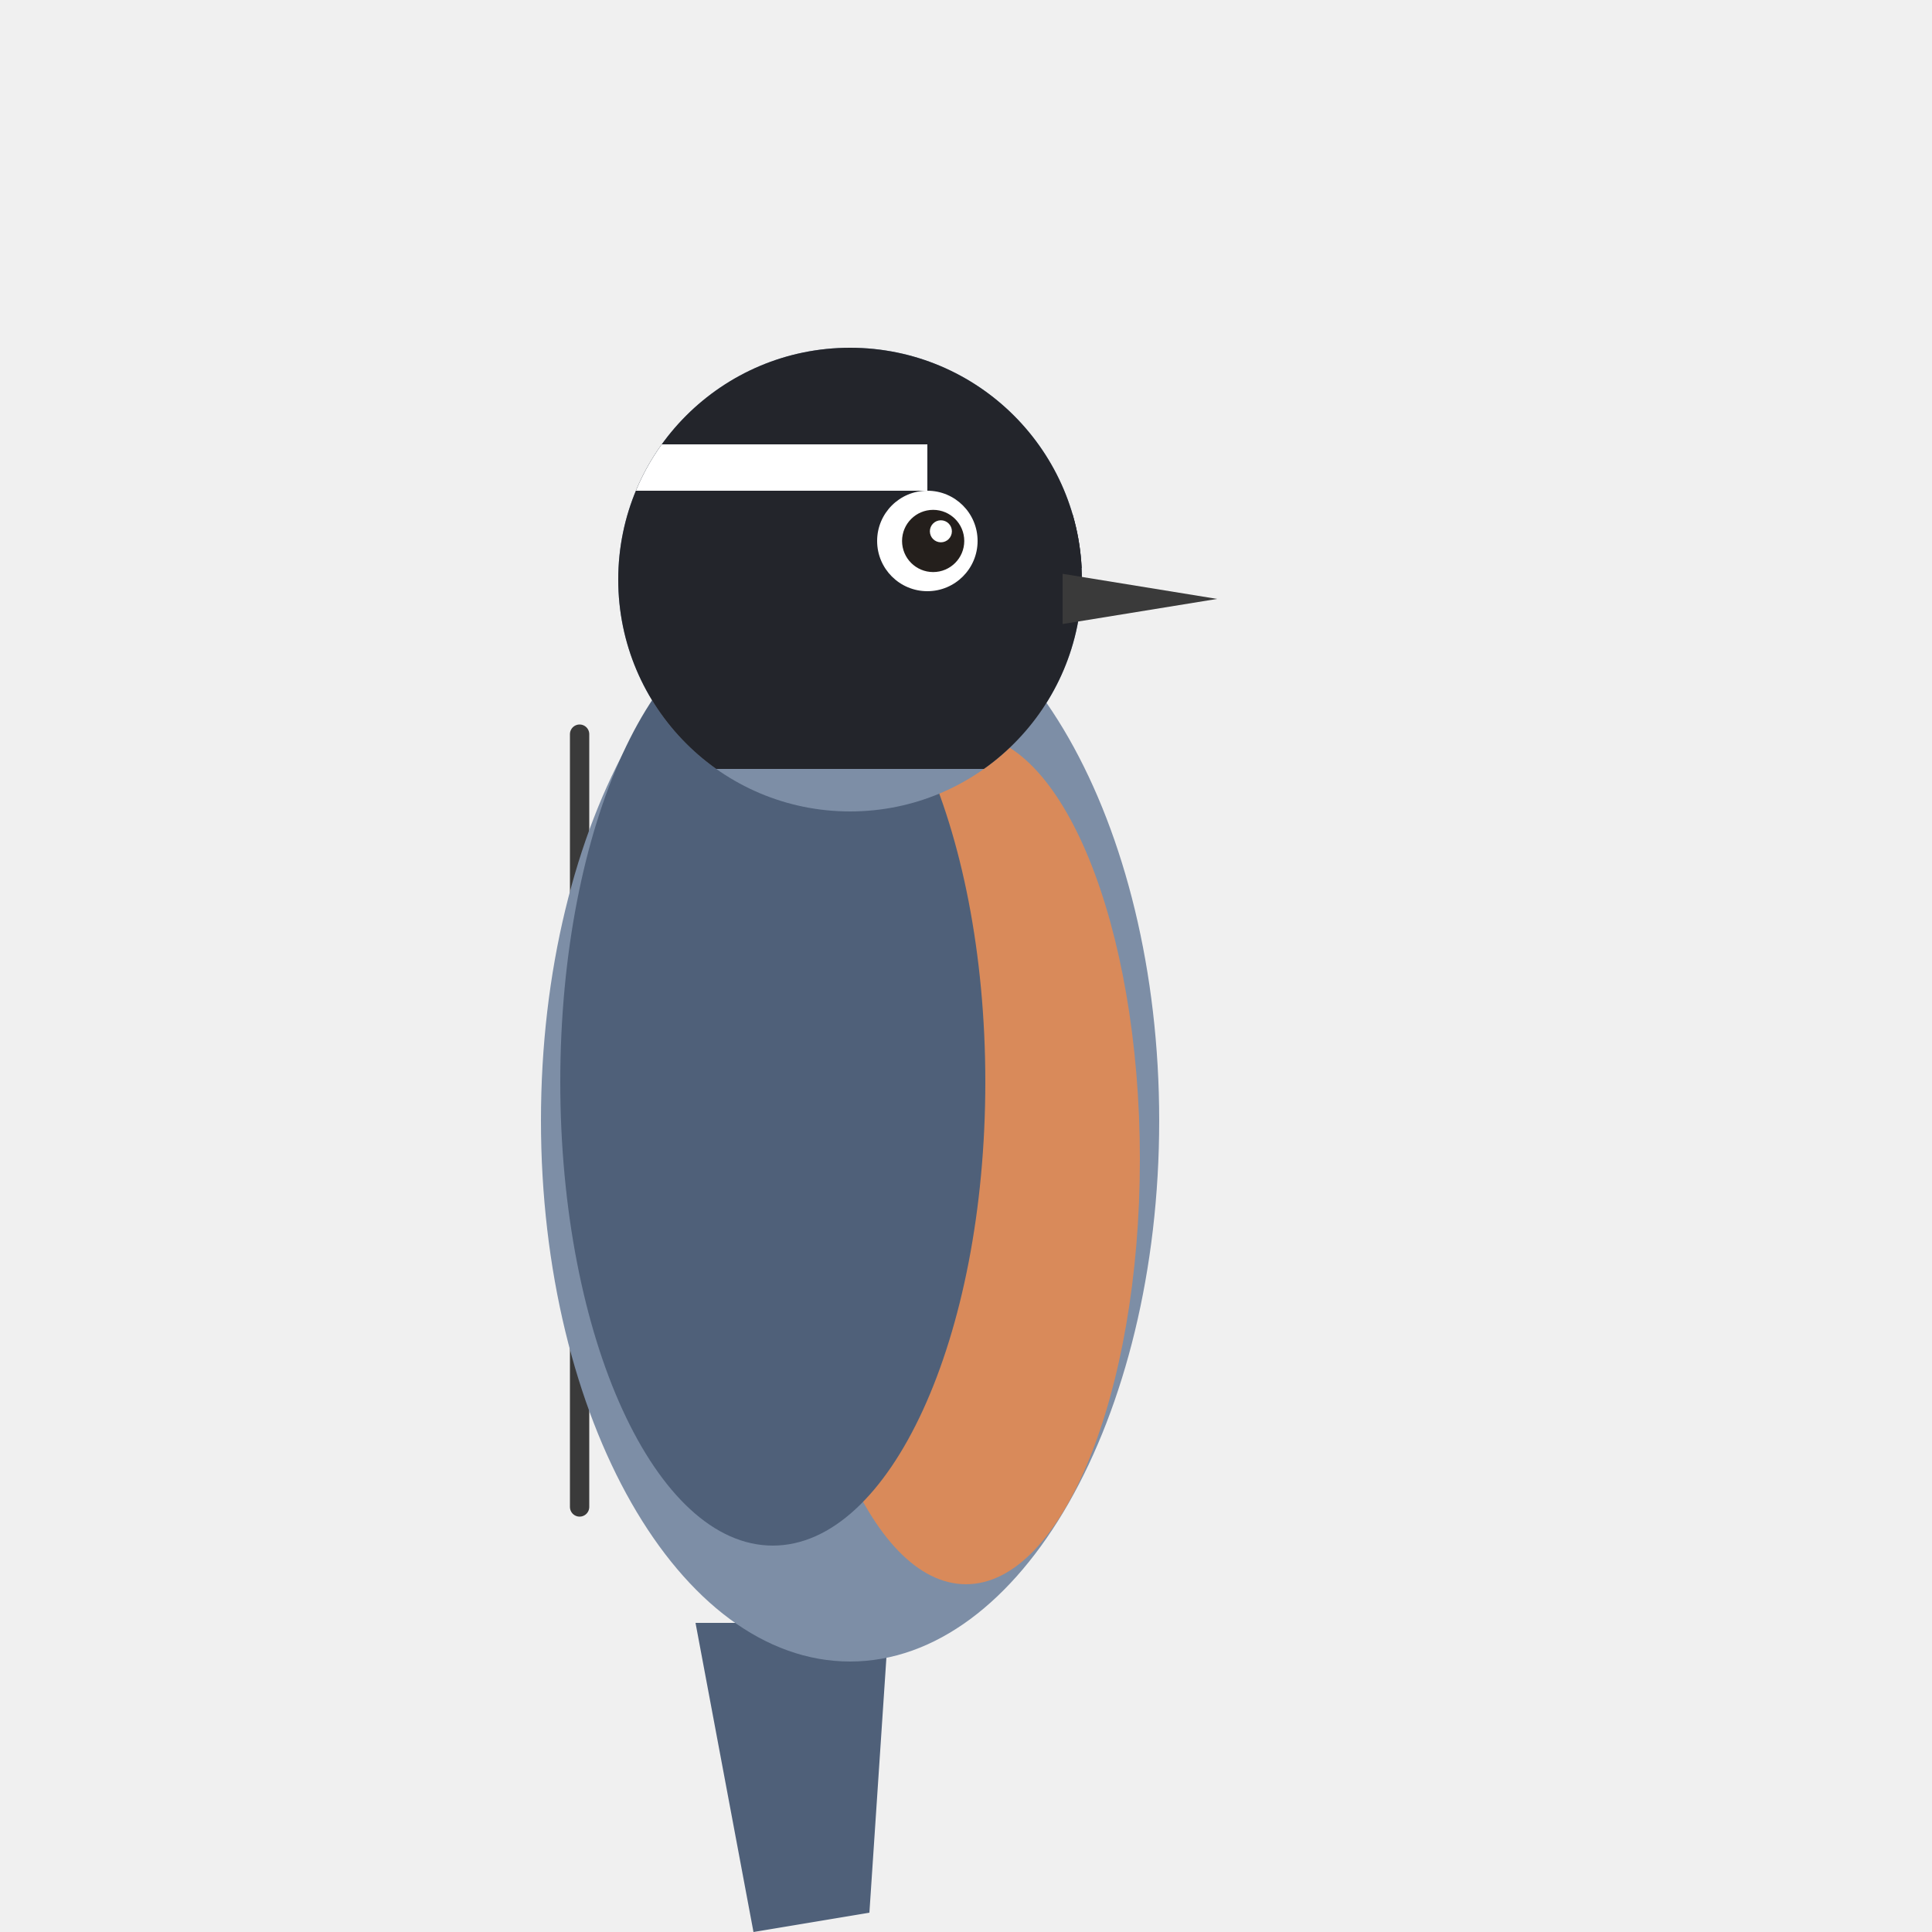
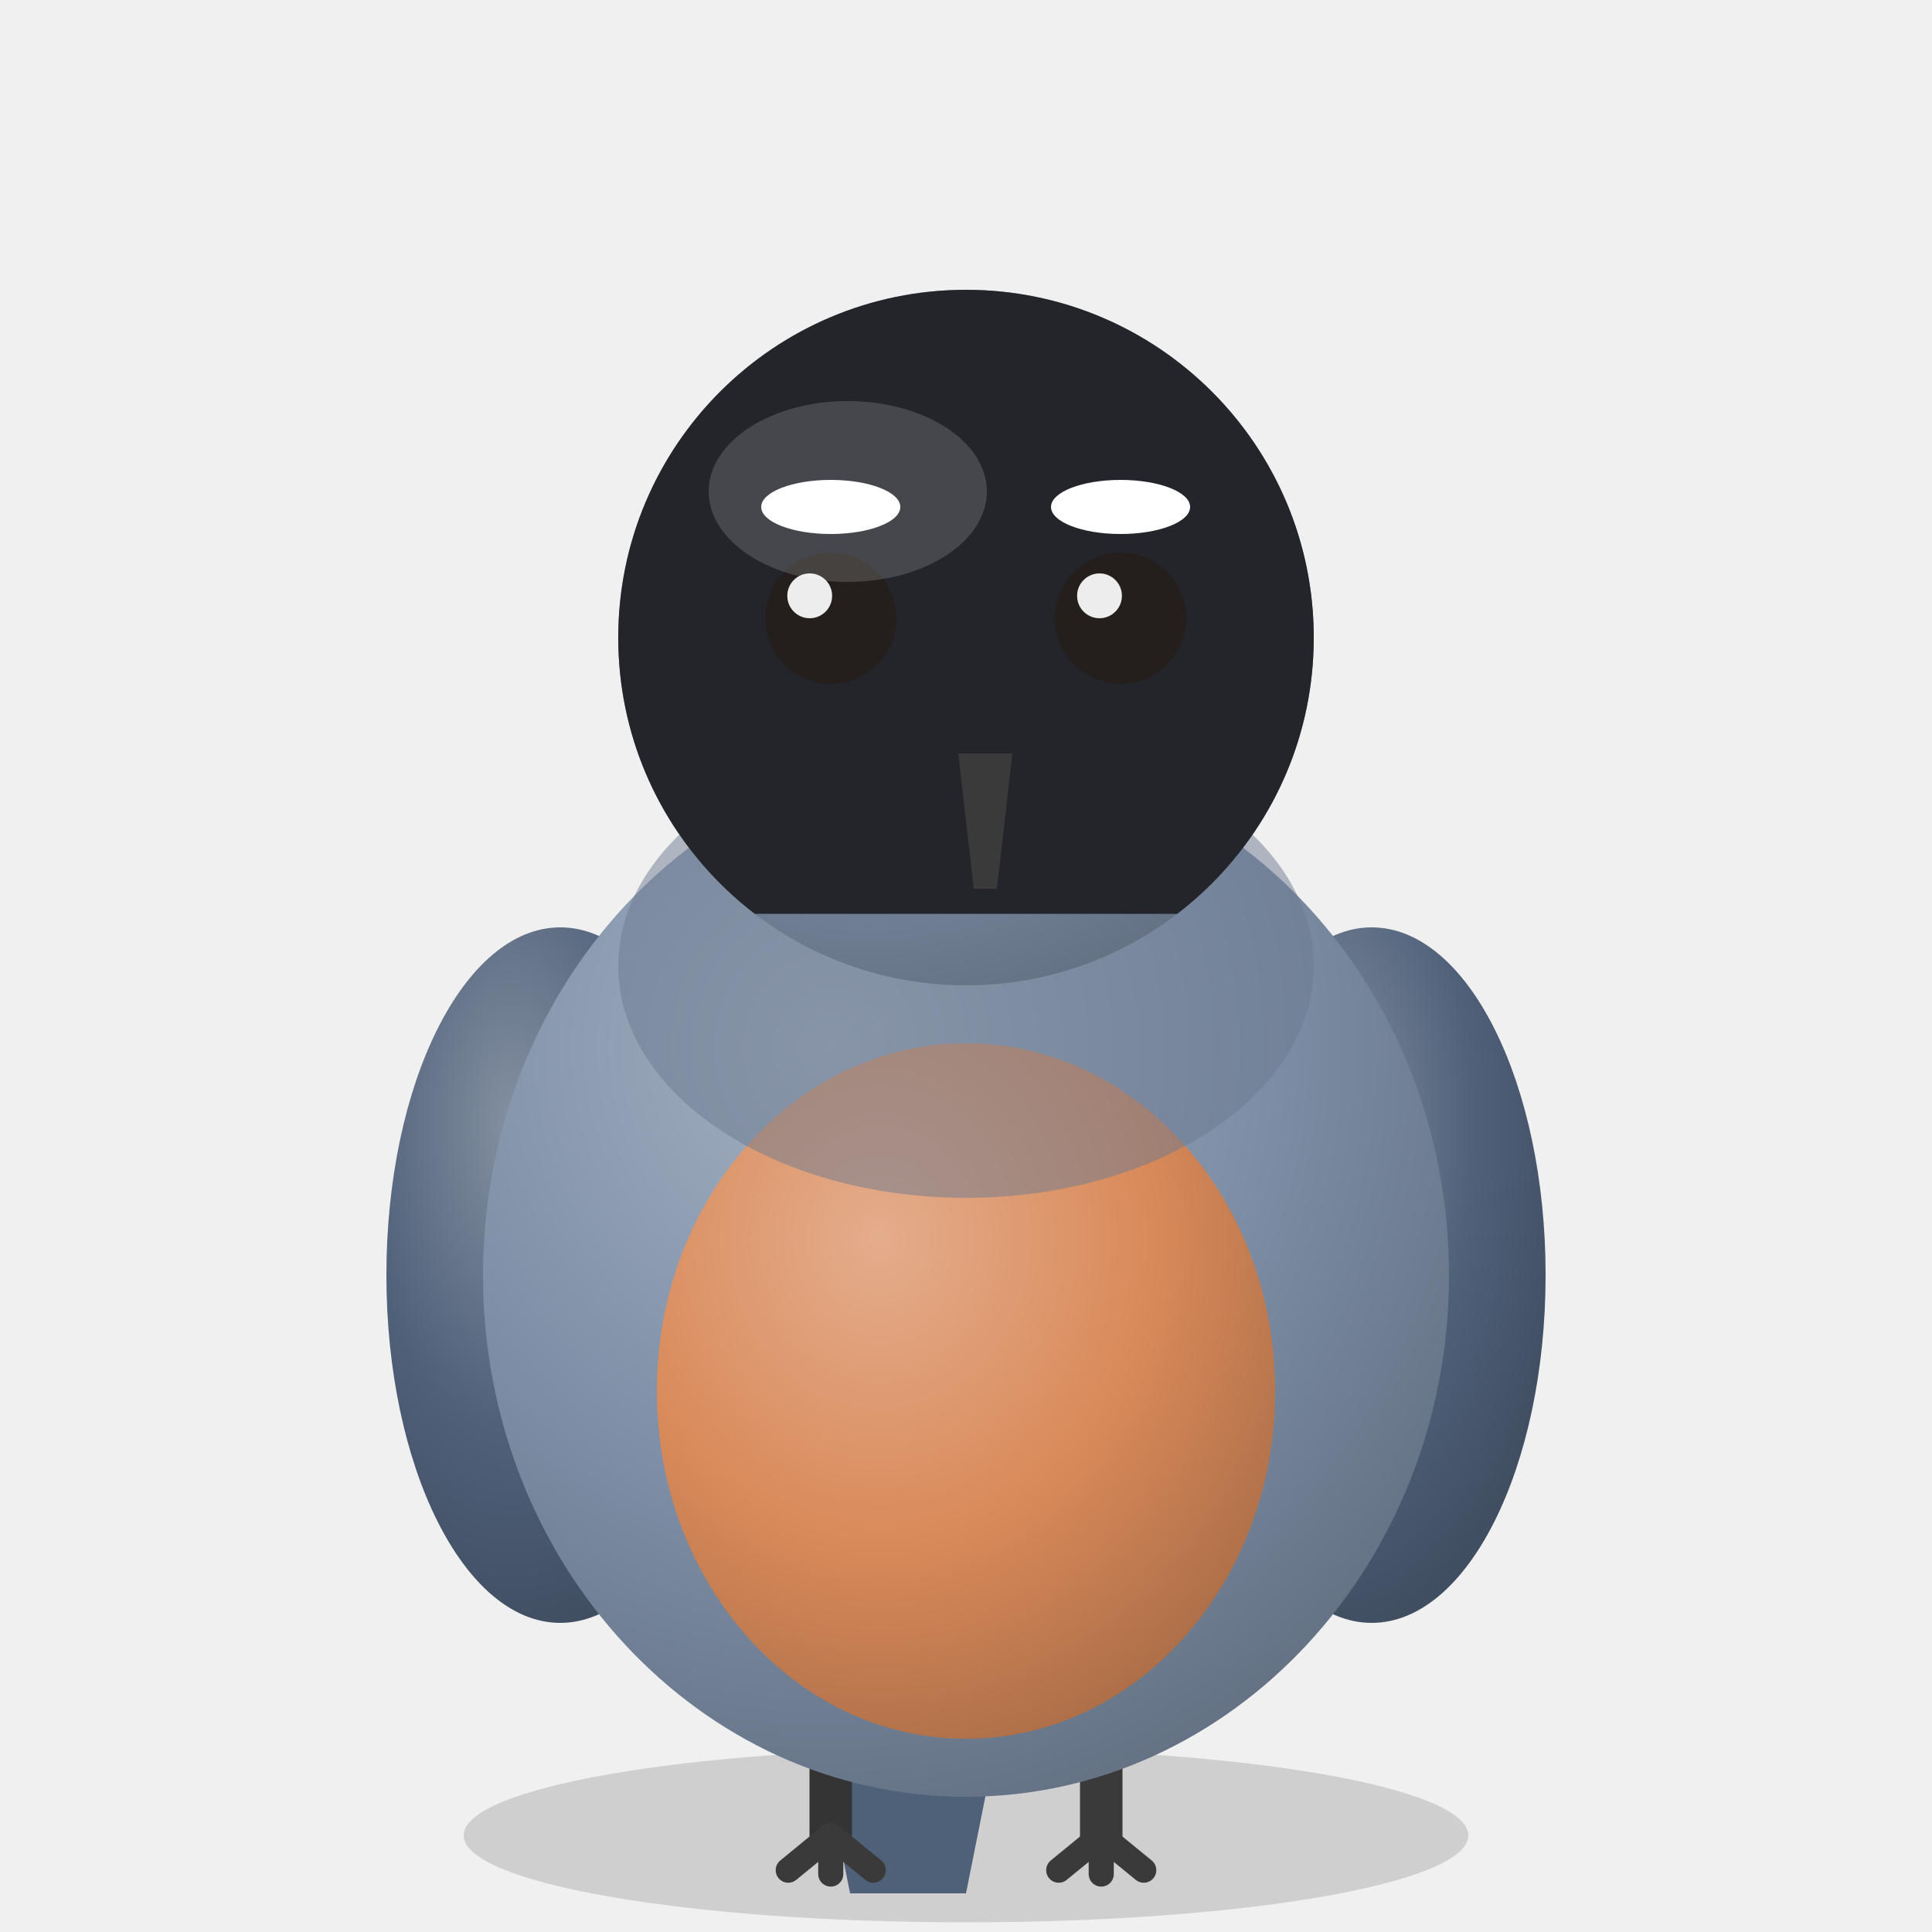
<svg xmlns="http://www.w3.org/2000/svg" width="512" height="512" viewBox="0 0 100 100" role="img" aria-label="Red-breasted Nuthatch">
  <defs>
+     <radialGradient id="bgredbreastednuthatch" cx="36%" cy="28%" r="80%">
+       <stop offset="0%" stop-color="#a4b0c1" />
+       <stop offset="55%" stop-color="#7d8ea6" />
+       <stop offset="100%" stop-color="#626f81" />
+     </radialGradient>
+     <radialGradient id="hdredbreastednuthatch" cx="36%" cy="28%" r="80%">
+       <stop offset="0%" stop-color="#a4b0c1" />
+       <stop offset="55%" stop-color="#7d8ea6" />
+       <stop offset="100%" stop-color="#626f81" />
+     </radialGradient>
+     <radialGradient id="blredbreastednuthatch" cx="36%" cy="28%" r="80%">
+       <stop offset="0%" stop-color="#e4ad8c" />
+       <stop offset="55%" stop-color="#d98a5a" />
+       <stop offset="100%" stop-color="#a96c46" />
+     </radialGradient>
+     <radialGradient id="wgredbreastednuthatch" cx="36%" cy="28%" r="80%">
+       <stop offset="0%" stop-color="#8490a1" />
+       <stop offset="55%" stop-color="#4f6079" />
+       <stop offset="100%" stop-color="#3e4b5e" />
+     </radialGradient>
    <clipPath id="hredbreastednuthatch">
-       <circle cx="44" cy="30" r="12" />
+       <circle cx="50" cy="33" r="18" />
    </clipPath>
    <clipPath id="bredbreastednuthatch">
-       <ellipse cx="44" cy="58" rx="16" ry="28" />
-       <ellipse cx="50" cy="56" rx="14" ry="16" />
+       <ellipse cx="50" cy="66" rx="25" ry="27" />
    </clipPath>
    <clipPath id="wredbreastednuthatch">
-       <ellipse cx="40" cy="56" rx="11" ry="24" />
+       <ellipse cx="29" cy="66" rx="9" ry="18" />
+       <ellipse cx="71" cy="66" rx="9" ry="18" />
    </clipPath>
  </defs>
-   <path d="M36 84 L39 100 L45 99 L46 84 Z" fill="#4f6079" />
-   <line x1="30" y1="38" x2="30" y2="78" stroke="#3a3a3a" stroke-width="1" stroke-linecap="round" />
-   <line x1="30" y1="50" x2="36" y2="46" stroke="#3a3a3a" stroke-width="1.4" stroke-linecap="round" />
-   <ellipse cx="44" cy="58" rx="16" ry="28" fill="#7d8ea6" />
-   <ellipse cx="50" cy="60" rx="9" ry="22" fill="#d98a5a" />
-   <ellipse cx="40" cy="56" rx="11" ry="24" fill="#4f6079" />
-   <circle cx="44" cy="30" r="12" fill="#7d8ea6" />
-   <ellipse cx="47" cy="31" rx="7" ry="6" fill="#ffffff" clip-path="url(#hredbreastednuthatch)" />
-   <rect x="31" y="17" width="26" height="22.8" fill="#23252b" clip-path="url(#hredbreastednuthatch)" />
-   <rect x="32" y="23" width="16" height="2.4" fill="#ffffff" clip-path="url(#hredbreastednuthatch)" />
-   <rect x="42" y="26.6" width="18" height="2.8" fill="#23252b" clip-path="url(#hredbreastednuthatch)" />
-   <path d="M55 29.7 L63 31 L55 32.3 Z" fill="#3a3a3a" />
+   <ellipse cx="50" cy="95" rx="26" ry="4.5" fill="#000" opacity="0.14" />
+   <path d="M42 88 L52 88 L50 98 L44 98 Z" fill="#4f6079" />
+   <line x1="43" y1="86" x2="43" y2="95" stroke="#343434" stroke-width="2.2" stroke-linecap="round" />
+   <line x1="57" y1="86" x2="57" y2="95" stroke="#3a3a3a" stroke-width="2.2" stroke-linecap="round" />
+   <line x1="43" y1="95" x2="40.8" y2="96.8" stroke="#3a3a3a" stroke-width="1.3" stroke-linecap="round" />
+   <line x1="43" y1="95" x2="43" y2="97" stroke="#3a3a3a" stroke-width="1.3" stroke-linecap="round" />
+   <line x1="43" y1="95" x2="45.2" y2="96.8" stroke="#3a3a3a" stroke-width="1.3" stroke-linecap="round" />
+   <line x1="57" y1="95" x2="54.8" y2="96.8" stroke="#3a3a3a" stroke-width="1.3" stroke-linecap="round" />
+   <line x1="57" y1="95" x2="57" y2="97" stroke="#3a3a3a" stroke-width="1.3" stroke-linecap="round" />
+   <line x1="57" y1="95" x2="59.2" y2="96.8" stroke="#3a3a3a" stroke-width="1.3" stroke-linecap="round" />
+   <ellipse cx="29" cy="66" rx="9" ry="18" fill="url(#wgredbreastednuthatch)" />
+   <ellipse cx="71" cy="66" rx="9" ry="18" fill="url(#wgredbreastednuthatch)" />
+   <ellipse cx="50" cy="66" rx="25" ry="27" fill="url(#bgredbreastednuthatch)" />
+   <ellipse cx="50" cy="72" rx="16" ry="18" fill="url(#blredbreastednuthatch)" />
+   <ellipse cx="50" cy="50" rx="18" ry="12" fill="#6c7a8f" opacity="0.5" />
+   <circle cx="50" cy="33" r="18" fill="url(#hdredbreastednuthatch)" />
+   <ellipse cx="43" cy="38.12" rx="5.5" ry="5" fill="#ffffff" clip-path="url(#hredbreastednuthatch)" />
+   <ellipse cx="58" cy="38.12" rx="5.5" ry="5" fill="#ffffff" clip-path="url(#hredbreastednuthatch)" />
+   <rect x="31" y="14" width="38" height="33.3" fill="#23252b" clip-path="url(#hredbreastednuthatch)" />
+   <ellipse cx="43" cy="26.24" rx="3.6" ry="1.4" fill="#ffffff" clip-path="url(#hredbreastednuthatch)" />
+   <ellipse cx="58" cy="26.24" rx="3.6" ry="1.4" fill="#ffffff" clip-path="url(#hredbreastednuthatch)" />
+   <ellipse cx="43" cy="32" rx="4" ry="1.6" fill="#23252b" clip-path="url(#hredbreastednuthatch)" />
+   <ellipse cx="58" cy="32" rx="4" ry="1.6" fill="#23252b" clip-path="url(#hredbreastednuthatch)" />
+   <path d="M49.6 39 L52.4 39 L51.6 46 L50.4 46 Z" fill="#3a3a3a" />
  <g>
-     <circle cx="48" cy="28" r="2.6" fill="#fff" />
-     <circle cx="48.3" cy="28" r="1.61" fill="#241f1c" />
-     <circle cx="48.7" cy="27.5" r="0.57" fill="#fff" />
+     <circle cx="43" cy="32" r="3.4" fill="#241f1c" />
+     <circle cx="41.91" cy="30.84" r="1.16" fill="#fff" opacity="0.92" />
+     <circle cx="58" cy="32" r="3.4" fill="#241f1c" />
+     <circle cx="56.91" cy="30.84" r="1.16" fill="#fff" opacity="0.92" />
  </g>
+   <ellipse cx="43.88" cy="25.44" rx="7.2" ry="4.68" fill="#fff" opacity="0.16" />
</svg>
